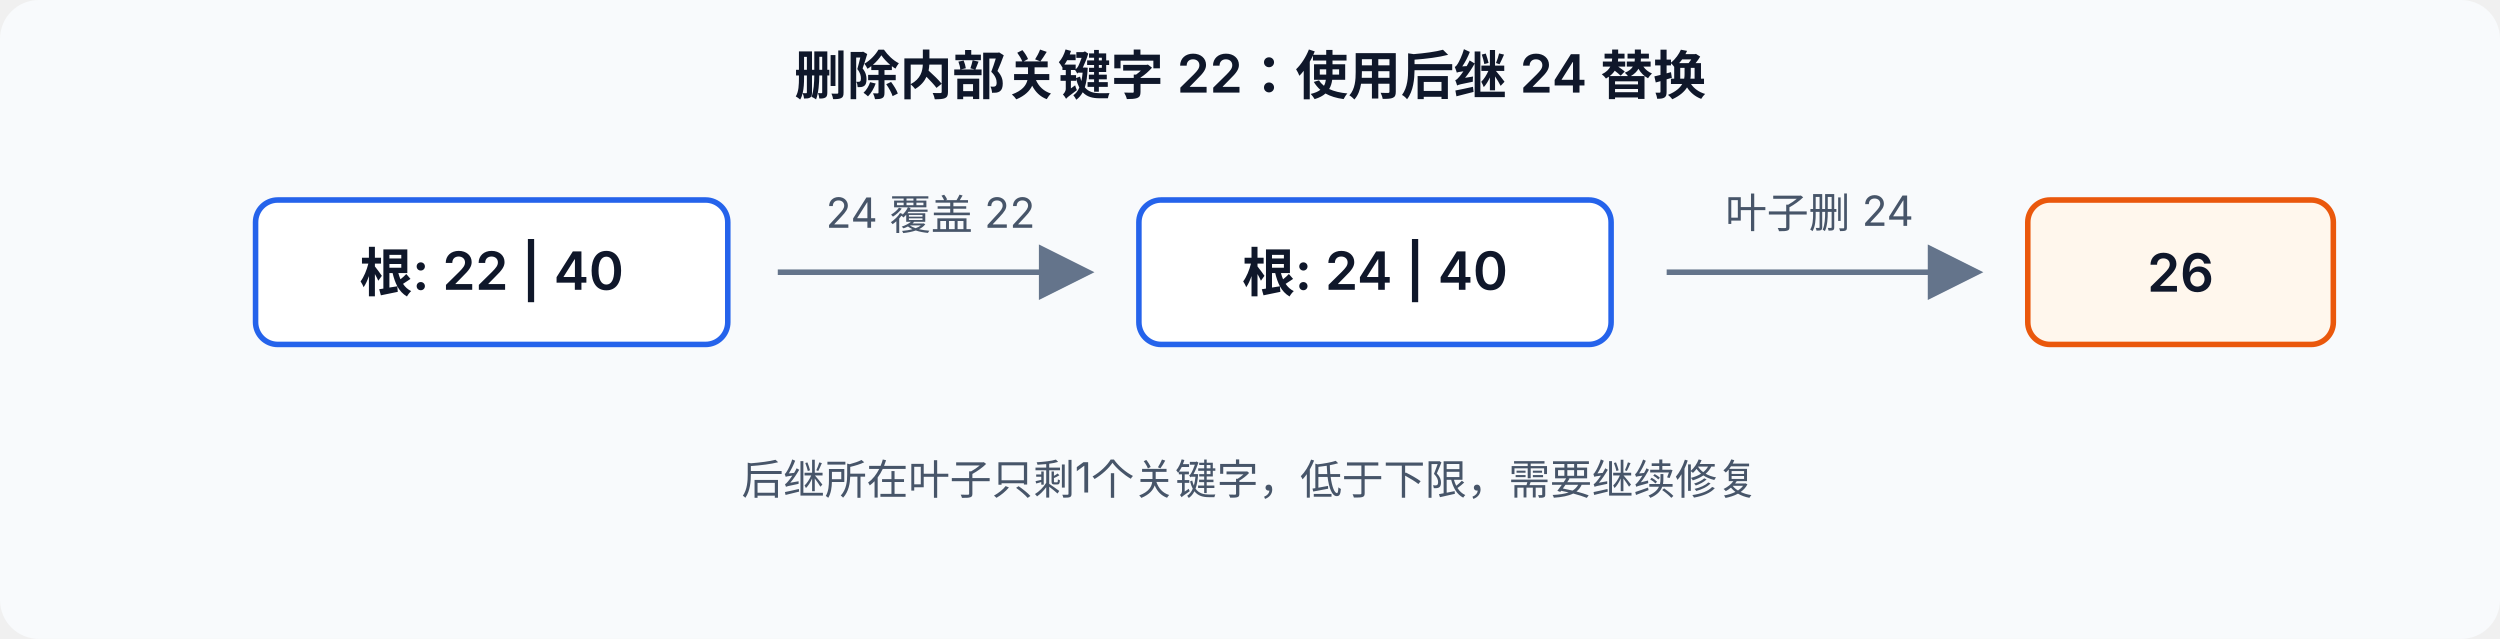
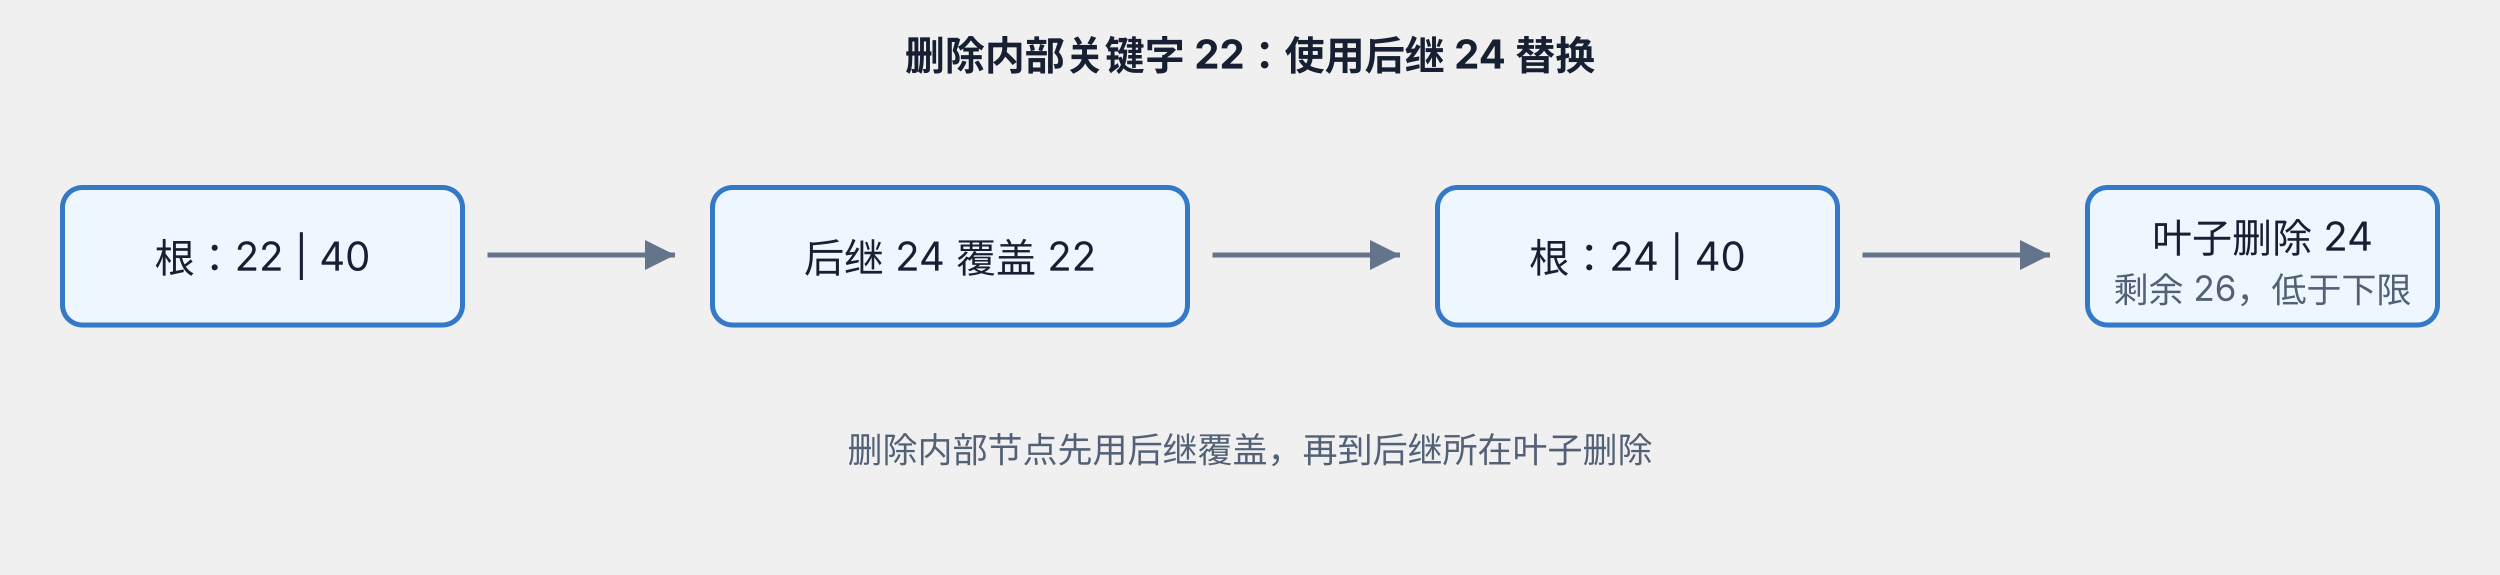
- <svg xmlns="http://www.w3.org/2000/svg" width="900" height="230" viewBox="0 0 900 230" role="img" aria-labelledby="title desc">
+ <svg xmlns="http://www.w3.org/2000/svg" width="1000" height="230" viewBox="0 0 1000 230">
  <defs>
-     <marker id="arrow" markerWidth="10" markerHeight="10" refX="8" refY="5" orient="auto">
-       <path d="M0 0 L10 5 L0 10 Z" fill="#64748b" />
+     <marker id="a" markerWidth="8" markerHeight="8" refX="6" refY="3" orient="auto">
+       <path d="M0,0 L6,3 L0,6 Z" fill="#64748b" />
    </marker>
-     <style>
-       .bg{fill:#f8fafc}.node{fill:#fff;stroke:#2563eb;stroke-width:2}.leaf{fill:#eff6ff;stroke:#2563eb;stroke-width:2}.under{fill:#fff7ed;stroke:#ea580c;stroke-width:2}.text{font:600 19px -apple-system,BlinkMacSystemFont,"Segoe UI",sans-serif;fill:#0f172a}.hint{font:15px -apple-system,BlinkMacSystemFont,"Segoe UI",sans-serif;fill:#475569}.edge{stroke:#64748b;stroke-width:2;fill:none;marker-end:url(#arrow)}
-     </style>
  </defs>
-   <rect class="bg" width="900" height="230" rx="14" />
-   <text x="450" y="34" text-anchor="middle" class="text">删除内部关键字 22：使用后继 24 替换</text>
-   <rect class="node" x="92" y="72" width="170" height="52" rx="8" />
-   <text x="177" y="105" text-anchor="middle" class="text">根: 22 | 40</text>
-   <path class="edge" d="M280 98 L390 98" />
-   <text x="335" y="82" text-anchor="middle" class="hint">24 覆盖 22</text>
-   <rect class="node" x="410" y="72" width="170" height="52" rx="8" />
-   <text x="495" y="105" text-anchor="middle" class="text">根: 24 | 40</text>
-   <path class="edge" d="M600 98 L710 98" />
-   <text x="655" y="82" text-anchor="middle" class="hint">叶子删 24</text>
-   <rect class="under" x="730" y="72" width="110" height="52" rx="8" />
-   <text x="785" y="105" text-anchor="middle" class="text">26</text>
-   <text x="450" y="178" text-anchor="middle" class="hint">后继所在叶子只剩1个关键字，低于下限，需要继续修复</text>
+   <style>text{font-family:-apple-system,BlinkMacSystemFont,"Segoe UI","PingFang SC",sans-serif;fill:#172033}.n{fill:#eef6ff;stroke:#3478c8;stroke-width:2;rx:8}.t{font-size:16px;text-anchor:middle}.s{font-size:14px;text-anchor:middle;fill:#526176}.l{stroke:#64748b;stroke-width:2;marker-end:url(#a)}</style>
+   <text x="500" y="28" class="t" font-weight="700">删除内部关键字 22：使用后继 24 替换</text>
+   <rect x="25" y="75" width="160" height="55" class="n" />
+   <text x="105" y="109" class="t">根：22 | 40</text>
+   <path d="M195 102 L270 102" class="l" />
+   <rect x="285" y="75" width="190" height="55" class="n" />
+   <text x="380" y="109" class="t">后继 24 覆盖 22</text>
+   <path d="M485 102 L560 102" class="l" />
+   <rect x="575" y="75" width="160" height="55" class="n" />
+   <text x="655" y="109" class="t">根：24 | 40</text>
+   <path d="M745 102 L820 102" class="l" />
+   <rect x="835" y="75" width="140" height="55" class="n" />
+   <text x="905" y="101" class="t">叶子删除 24</text>
+   <text x="905" y="121" class="s">剩余 26，低于下限</text>
+   <text x="500" y="185" class="s">删除内部节点先用后继覆盖，再到后继所在叶子删除</text>
</svg>
